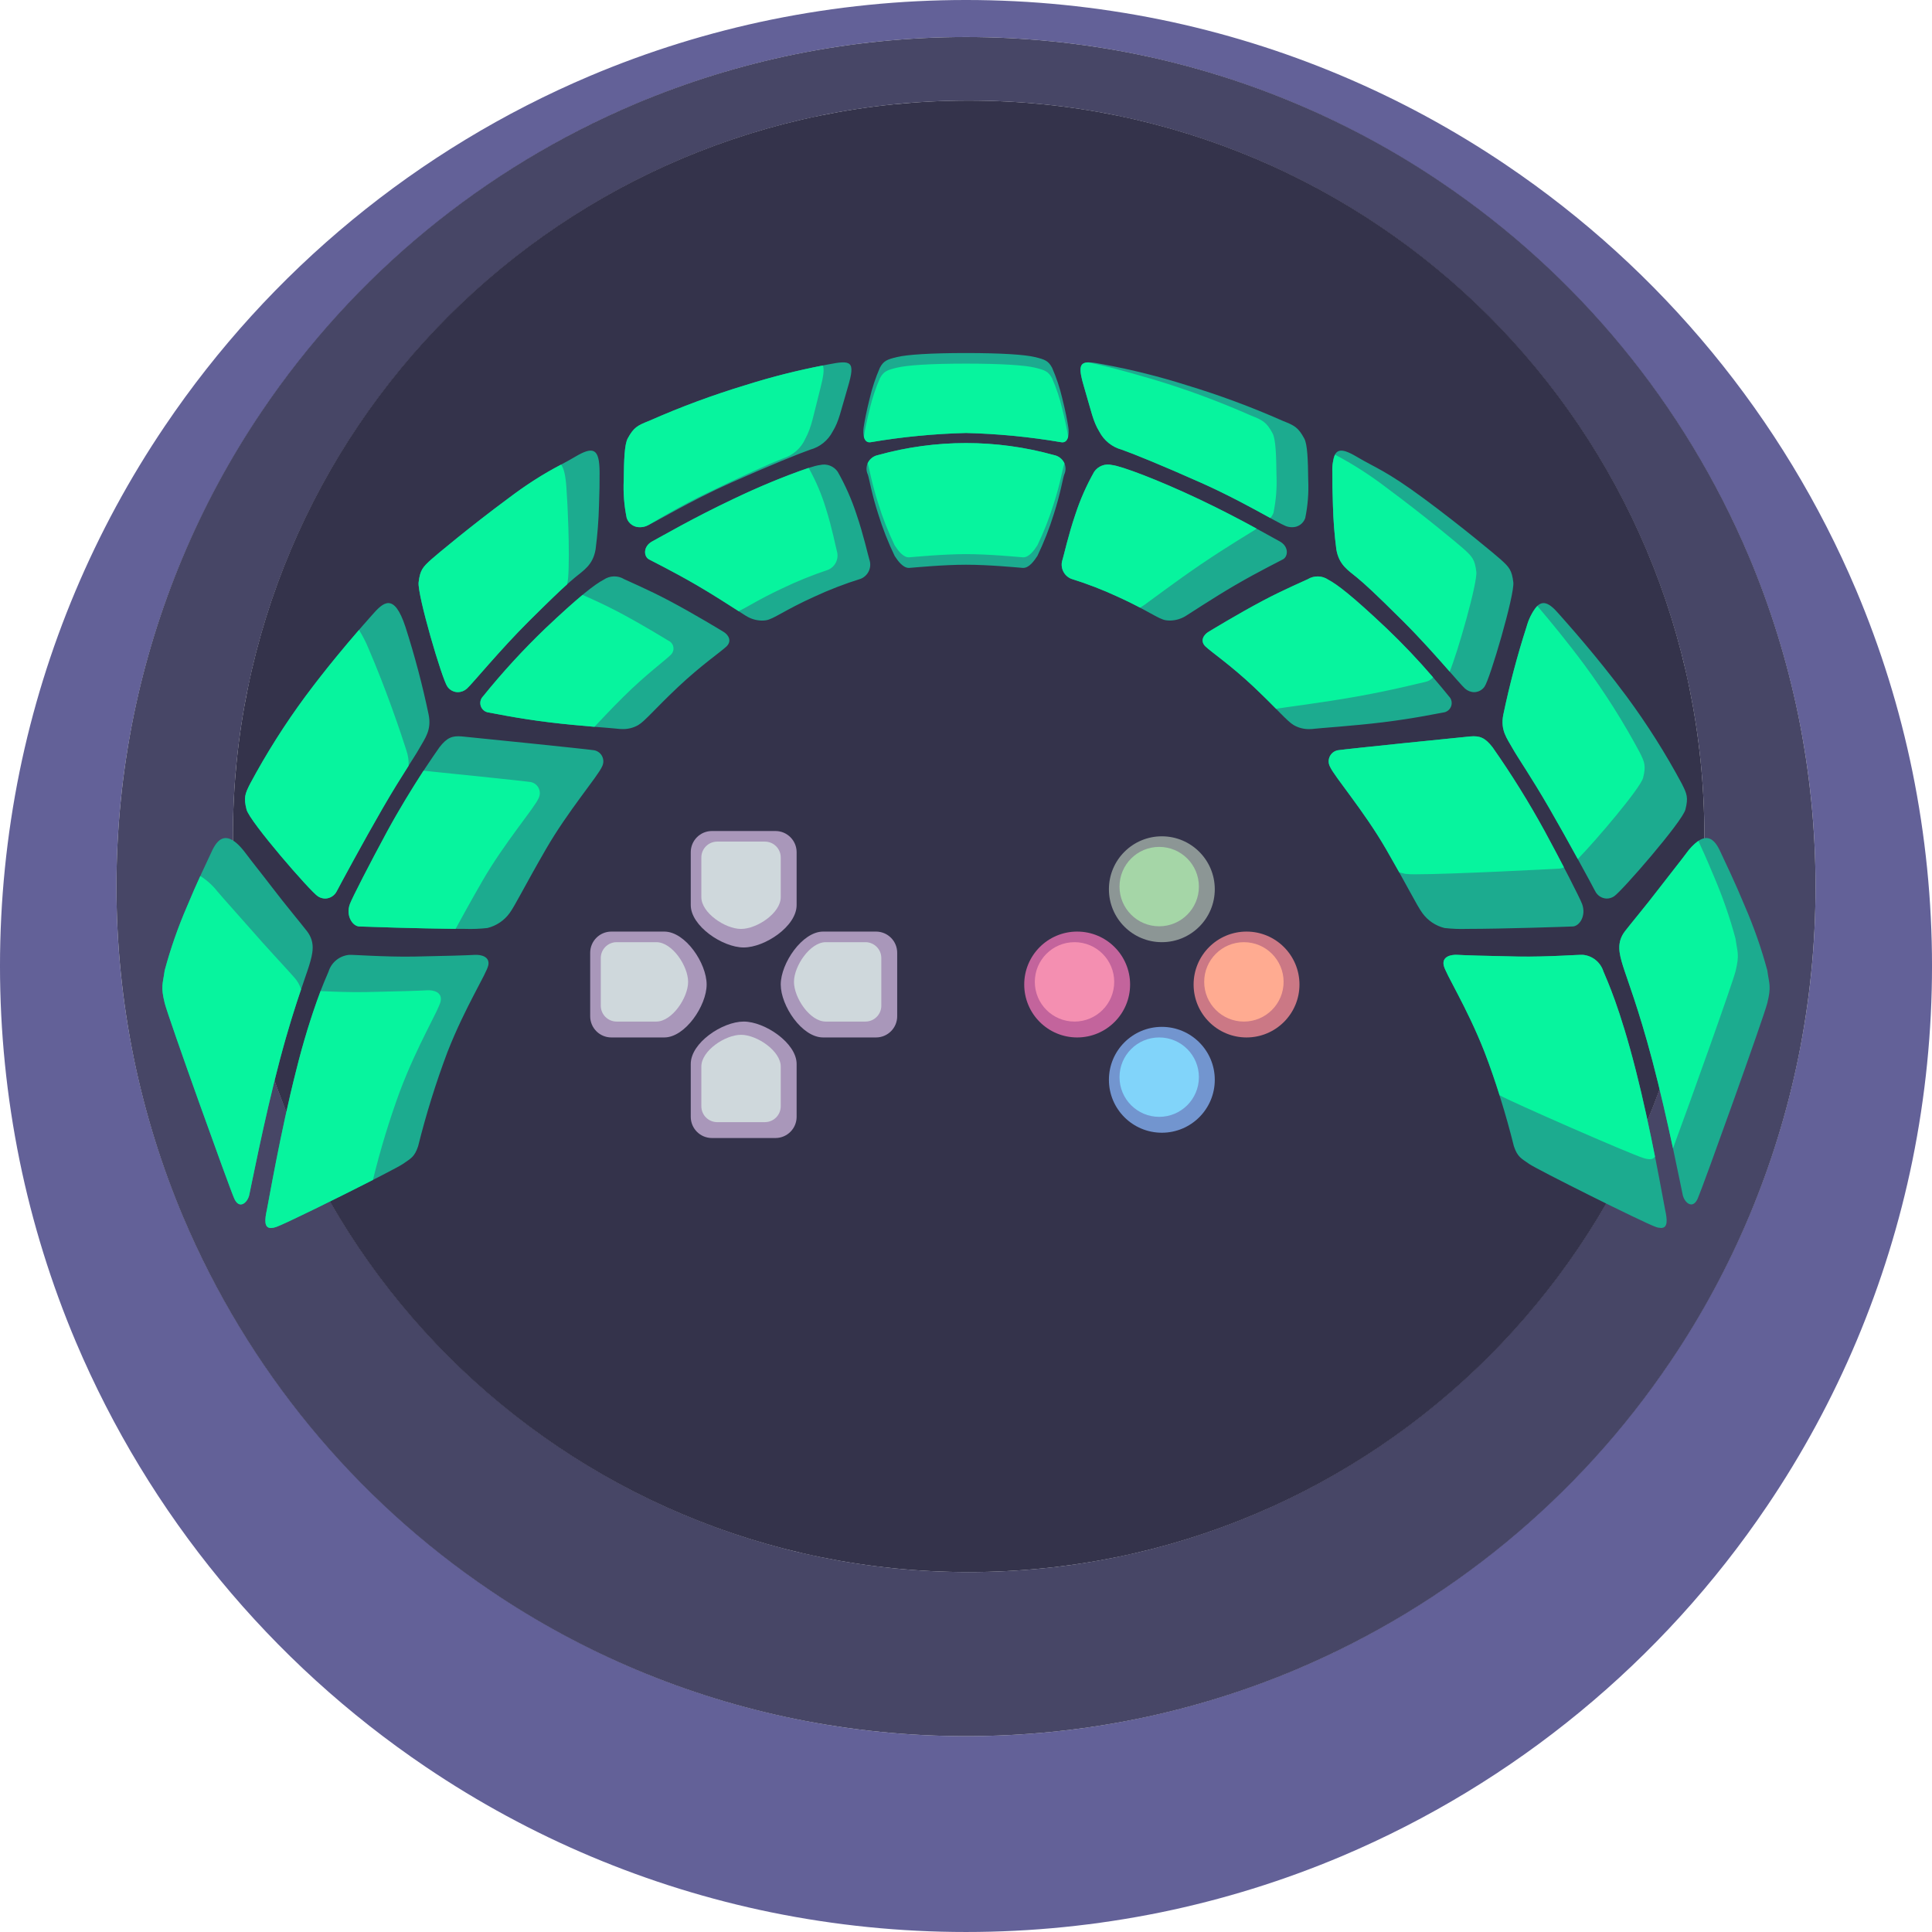
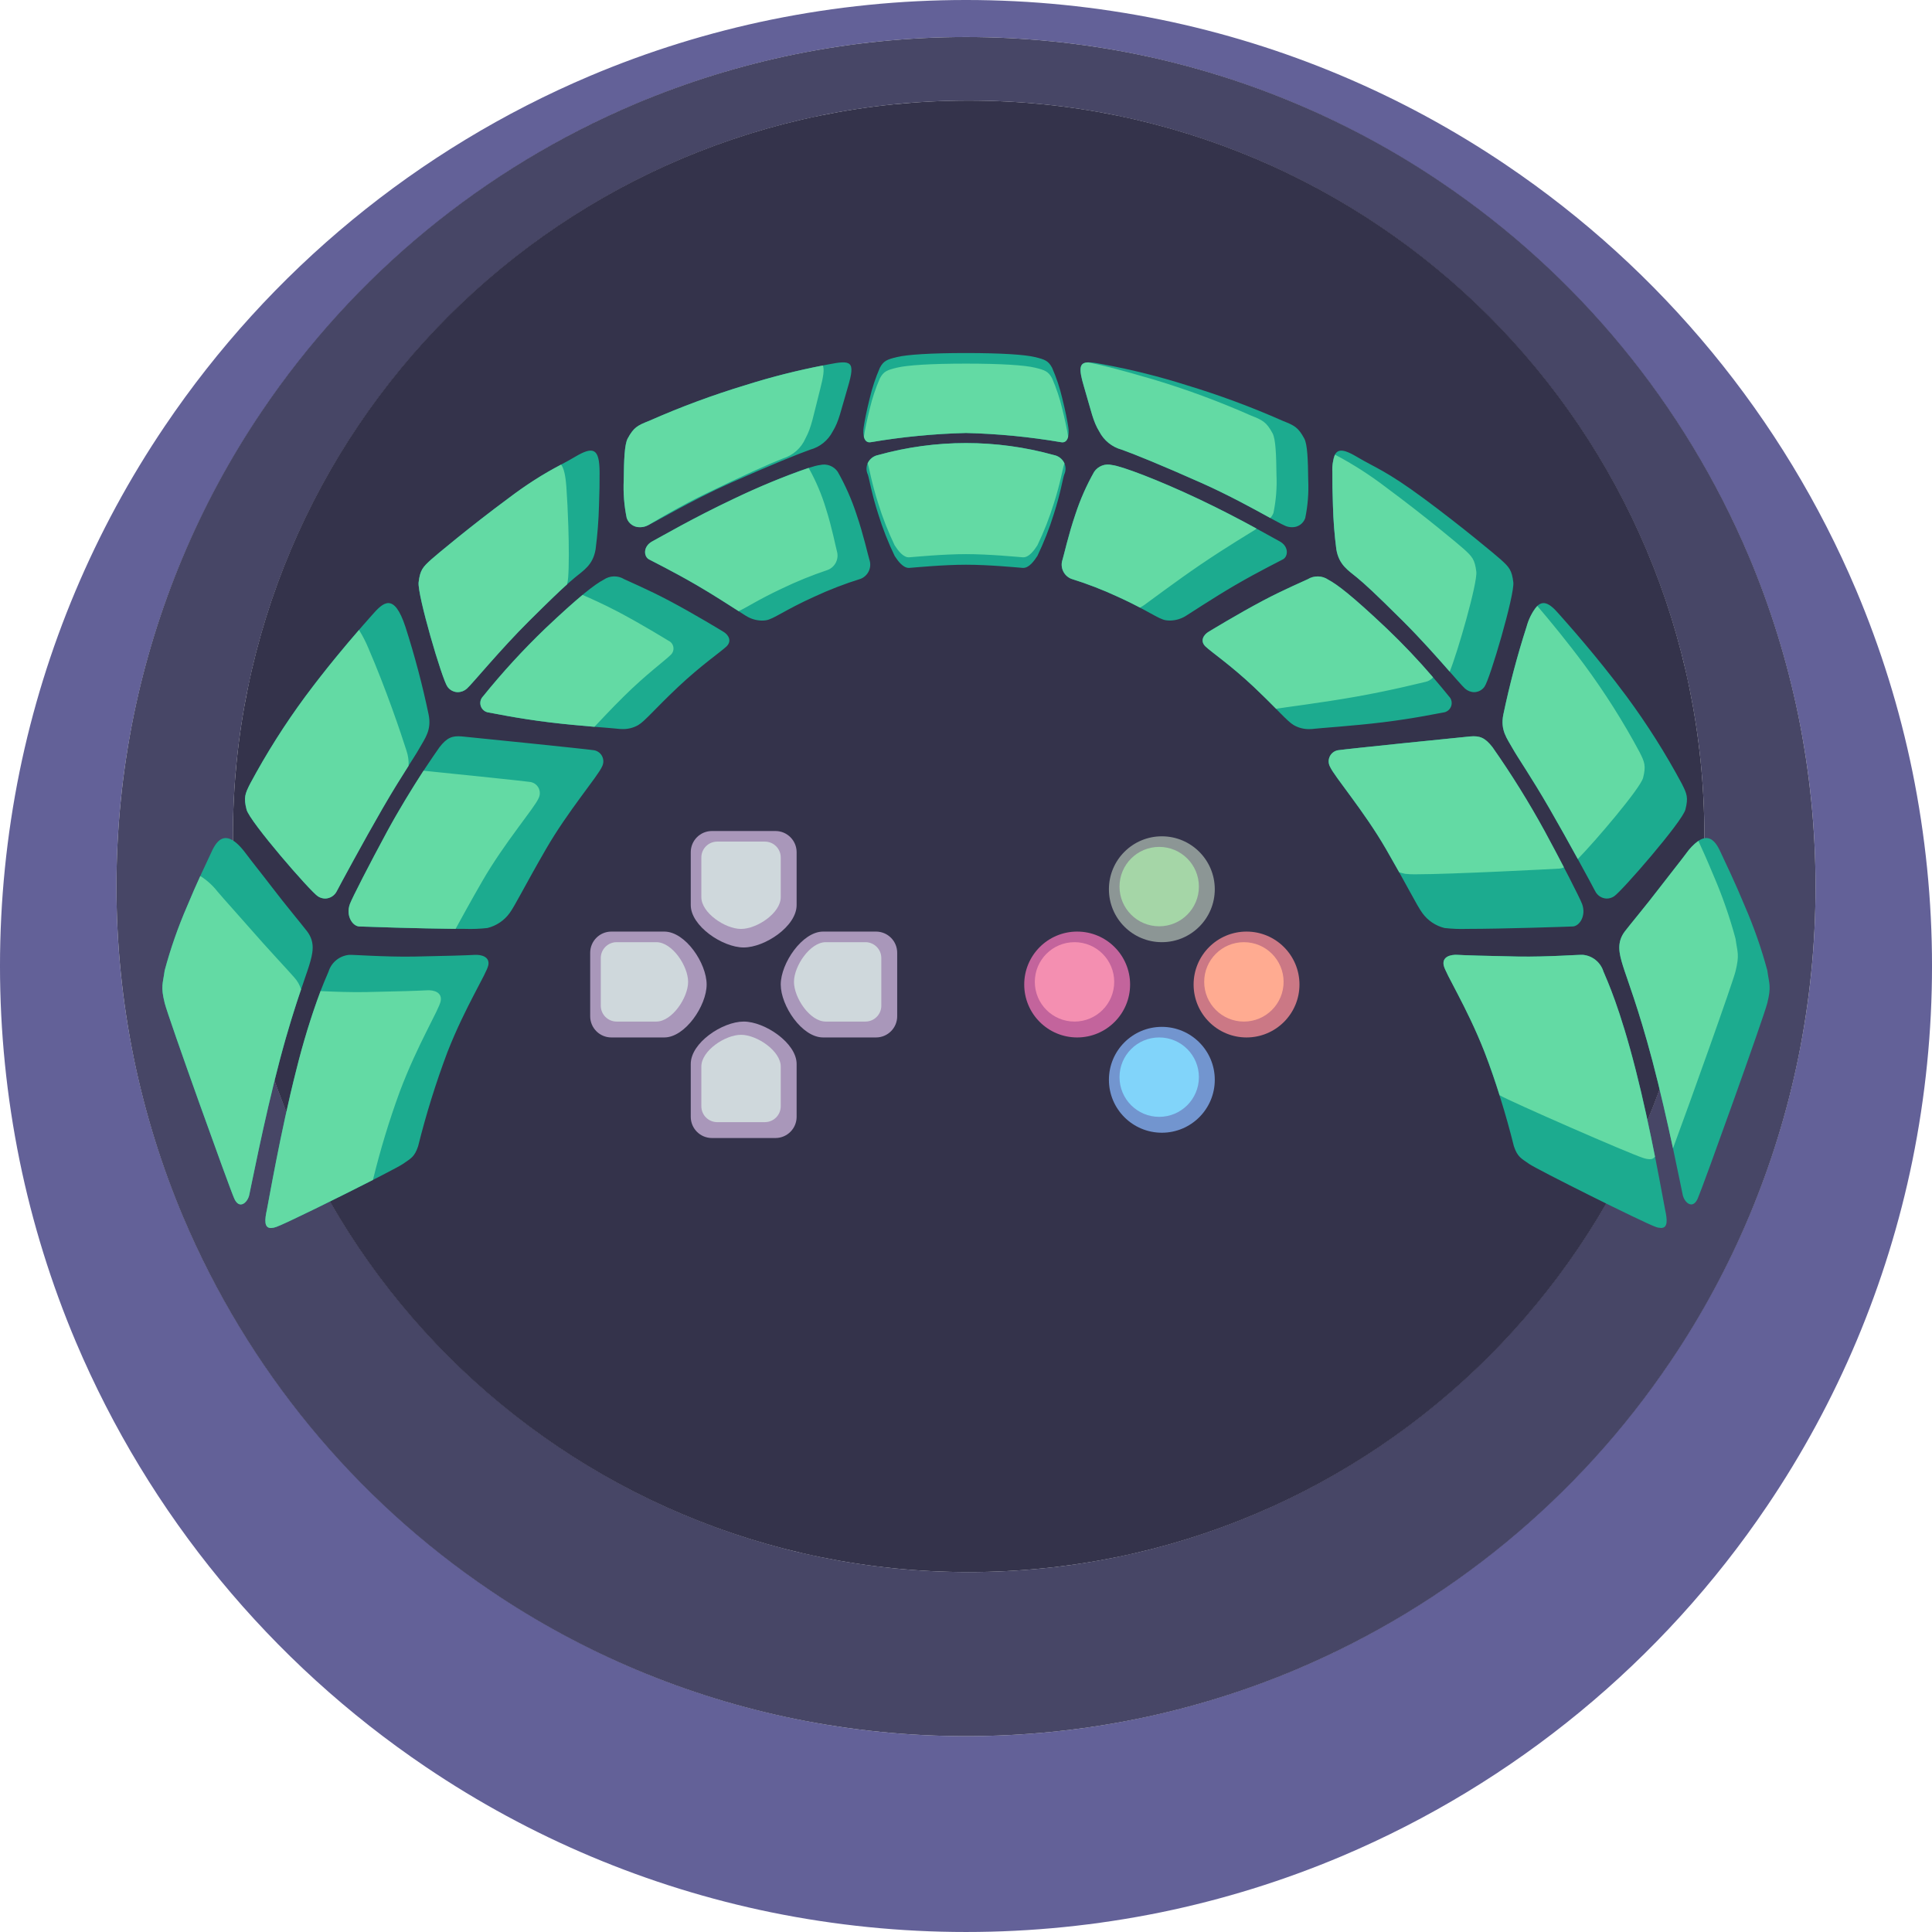
<svg xmlns="http://www.w3.org/2000/svg" width="365.001" height="364.999" viewBox="0 0 365.001 364.999">
  <g id="dark-3d-bulb" transform="translate(9516.001 1118.999)">
    <path id="Path_268" data-name="Path 268" d="M7428.5,1792a183.849,183.849,0,0,1-36.78-3.708,181.506,181.506,0,0,1-65.258-27.461,183.037,183.037,0,0,1-66.122-80.295,181.551,181.551,0,0,1-10.634-34.257,184.265,184.265,0,0,1,0-73.56,181.487,181.487,0,0,1,27.46-65.257,183.031,183.031,0,0,1,80.3-66.12,181.567,181.567,0,0,1,34.257-10.634,184.278,184.278,0,0,1,73.56,0,181.493,181.493,0,0,1,65.257,27.46,183.026,183.026,0,0,1,66.121,80.294,181.592,181.592,0,0,1,10.634,34.257,184.289,184.289,0,0,1,0,73.56,181.511,181.511,0,0,1-27.46,65.257,183.042,183.042,0,0,1-80.294,66.121,181.585,181.585,0,0,1-34.257,10.634A183.841,183.841,0,0,1,7428.5,1792Zm0-358c-88.5,0-160.5,72-160.5,160.5s72,160.5,160.5,160.5,160.5-72,160.5-160.5S7517,1434,7428.5,1434Z" transform="translate(-16762 -2546)" fill="#636198" />
    <path id="Path_267" data-name="Path 267" d="M7406.5,1748a161.681,161.681,0,0,1-32.347-3.261,159.617,159.617,0,0,1-57.391-24.15,160.959,160.959,0,0,1-58.149-70.615,159.69,159.69,0,0,1-9.352-30.127,162.067,162.067,0,0,1,0-64.693,159.632,159.632,0,0,1,24.149-57.391,160.966,160.966,0,0,1,70.615-58.15,159.689,159.689,0,0,1,30.128-9.352,162.066,162.066,0,0,1,64.692,0,159.615,159.615,0,0,1,57.391,24.15,160.962,160.962,0,0,1,58.15,70.615,159.723,159.723,0,0,1,9.352,30.128,162.067,162.067,0,0,1,0,64.693,159.623,159.623,0,0,1-24.15,57.391,160.975,160.975,0,0,1-70.615,58.15,159.676,159.676,0,0,1-30.128,9.352A161.667,161.667,0,0,1,7406.5,1748Zm.5-309c-76.645,0-139,62.355-139,139s62.355,139,139,139,139-62.355,139-139S7483.645,1439,7407,1439Z" transform="translate(-16740 -2539)" fill="#474666" />
    <path id="Path_266" data-name="Path 266" d="M139,0A139,139,0,1,1,0,139,139,139,0,0,1,139,0Z" transform="translate(-9472 -1100)" fill="#34334B" />
    <g id="Group_148" data-name="Group 148" transform="translate(-548 -497)">
      <path id="Path_209" data-name="Path 209" d="M5,0H15c4.006,0,8,6,8,10s-4.058,10-8,10H5a4,4,0,0,1-4-4V4A4,4,0,0,1,5,0Z" transform="translate(-8857.5 -446)" fill="#a997ba" />
      <path id="Path_210" data-name="Path 210" d="M4,0h7.5c3,0,6,4.5,6,7.5s-3.044,7.5-6,7.5H4a3,3,0,0,1-3-3V3A3,3,0,0,1,4,0Z" transform="translate(-8855.5 -444)" fill="#cfd8dc" />
      <path id="Path_209-2" data-name="Path 209" d="M5,0H15c4.006,0,8,6,8,10s-4.058,10-8,10H5a4,4,0,0,1-4-4V4A4,4,0,0,1,5,0Z" transform="translate(-8817.5 -466) rotate(90)" fill="#a997ba" />
      <path id="Path_210-2" data-name="Path 210" d="M4,0h7.5c3,0,6,4.5,6,7.5s-3.044,7.5-6,7.5H4a3,3,0,0,1-3-3V3A3,3,0,0,1,4,0Z" transform="translate(-8820.5 -464) rotate(90)" fill="#cfd8dc" />
      <path id="Path_209-3" data-name="Path 209" d="M5,0H15c4.006,0,8,6,8,10s-4.058,10-8,10H5a4,4,0,0,1-4-4V4A4,4,0,0,1,5,0Z" transform="translate(-8797.5 -426) rotate(180)" fill="#a997ba" />
      <path id="Path_210-3" data-name="Path 210" d="M4,0h7.5c3,0,6,4.5,6,7.5s-3.044,7.5-6,7.5H4a3,3,0,0,1-3-3V3A3,3,0,0,1,4,0Z" transform="translate(-8800.5 -429) rotate(180)" fill="#cfd8dc" />
      <path id="Path_209-4" data-name="Path 209" d="M5,0H15c4.006,0,8,6,8,10s-4.058,10-8,10H5a4,4,0,0,1-4-4V4A4,4,0,0,1,5,0Z" transform="translate(-8837.5 -406) rotate(-90)" fill="#a997ba" />
      <path id="Path_210-4" data-name="Path 210" d="M4,0h7.5c3,0,6,4.5,6,7.5s-3.044,7.5-6,7.5H4a3,3,0,0,1-3-3V3A3,3,0,0,1,4,0Z" transform="translate(-8835.5 -409) rotate(-90)" fill="#cfd8dc" />
      <path id="Path_258" data-name="Path 258" d="M10,0A10,10,0,1,1,0,10,10,10,0,0,1,10,0Z" transform="translate(-8742.5 -446)" fill="#cb7885" />
      <path id="Path_256" data-name="Path 256" d="M10,0A10,10,0,1,1,0,10,10,10,0,0,1,10,0Z" transform="translate(-8758.5 -428)" fill="#7295cf" />
      <path id="Path_262" data-name="Path 262" d="M10,0A10,10,0,1,1,0,10,10,10,0,0,1,10,0Z" transform="translate(-8758.5 -464)" fill="#8c9695" />
      <path id="Path_259" data-name="Path 259" d="M10,0A10,10,0,1,1,0,10,10,10,0,0,1,10,0Z" transform="translate(-8774.5 -446)" fill="#c3649c" />
      <path id="Path_263" data-name="Path 263" d="M7.5,0A7.5,7.5,0,1,1,0,7.5,7.5,7.5,0,0,1,7.5,0Z" transform="translate(-8756.5 -462)" fill="#a5d6a7" />
      <path id="Path_260" data-name="Path 260" d="M7.5,0A7.5,7.5,0,1,1,0,7.5,7.5,7.5,0,0,1,7.5,0Z" transform="translate(-8740.5 -444)" fill="#ffab91" />
      <path id="Path_257" data-name="Path 257" d="M7.5,0A7.5,7.5,0,1,1,0,7.5,7.5,7.5,0,0,1,7.5,0Z" transform="translate(-8756.5 -426)" fill="#81d4fa" />
      <path id="Path_261" data-name="Path 261" d="M7.5,0A7.5,7.5,0,1,1,0,7.5,7.5,7.5,0,0,1,7.5,0Z" transform="translate(-8772.5 -444)" fill="#f48fb1" />
      <path id="Path_265" data-name="Path 265" d="M299.294,165.088c-2.395-.845-22.471-10.874-23.916-11.9s-2.183-1.267-2.871-3.345a161.017,161.017,0,0,0-5.554-17.824c-3.38-8.607-7.417-14.814-7.712-16.393s1.313-2.012,2.614-1.933,5.427.209,11.412.32c2.831.052,5.822-.051,8.157-.155,2.118-.094,3.7-.189,4.13-.166a4.5,4.5,0,0,1,3.869,3.134c.755,1.809,3.091,6.82,6.092,18.575s5.29,25.193,5.556,26.4c.422,1.923.569,3.49-.755,3.491A3.155,3.155,0,0,1,299.294,165.088ZM36.929,161.809c.266-1.21,2.557-14.649,5.557-26.4s5.336-16.766,6.091-18.575a4.5,4.5,0,0,1,3.869-3.134c.432-.023,2.012.071,4.129.166,2.335.1,5.326.207,8.158.155,5.984-.112,10.112-.241,11.412-.32s2.908.354,2.613,1.933-4.331,7.786-7.712,16.393a161.225,161.225,0,0,0-5.554,17.824c-.687,2.078-1.426,2.324-2.87,3.345s-21.521,11.051-23.916,11.9a3.155,3.155,0,0,1-1.021.212C36.361,165.3,36.507,163.732,36.929,161.809Zm267.5-2.661c-.194-.768-2.8-14.258-5.794-25.6-2.576-9.743-4.82-15.484-5.527-17.794s-1.236-4.394.385-6.516c1.039-1.363,4.024-4.912,6.69-8.41,1.778-2.332,3.723-4.736,4.833-6.234,4.183-5.647,5.859-1.809,6.683,0s2.416,5,4.446,9.905a87.553,87.553,0,0,1,4.242,12.142c.357,2.62.778,2.976,0,6.159-.632,2.59-12.191,34.8-13.142,36.927-.36.808-.8,1.12-1.23,1.12C305.316,160.849,304.649,160.012,304.431,159.148Zm-273.677.581C29.8,157.6,18.244,125.393,17.612,122.8c-.778-3.182-.357-3.539,0-6.159A87.553,87.553,0,0,1,21.854,104.5c2.03-4.9,3.622-8.1,4.446-9.905s2.5-5.647,6.682,0c1.11,1.5,3.055,3.9,4.832,6.233,2.667,3.5,5.65,7.048,6.691,8.41,1.621,2.122,1.092,4.207.385,6.516s-2.951,8.05-5.527,17.794c-3,11.34-5.6,24.83-5.794,25.6-.218.864-.885,1.7-1.586,1.7C31.555,160.849,31.114,160.537,30.754,159.729Zm228.661-51.1a7.347,7.347,0,0,1-4.194-2.825c-1.1-1.517-2.714-4.9-6.881-12.109S238.563,79.977,237.76,78.13a2.127,2.127,0,0,1,1.722-3.114c.973-.167,22.93-2.421,24.742-2.58s2.819.2,4.247,2.039a168.848,168.848,0,0,1,9.859,15.854c3.365,6.217,6.629,12.584,7.061,13.746.827,2.227-.489,4.2-1.754,4.257-.951.045-13.206.459-19.949.459A29.328,29.328,0,0,1,259.415,108.627Zm-205.052-.3c-1.265-.059-2.58-2.03-1.753-4.257.431-1.162,3.7-7.529,7.061-13.745a168.615,168.615,0,0,1,9.858-15.855c1.428-1.843,2.435-2.2,4.247-2.04s23.77,2.414,24.742,2.581a2.127,2.127,0,0,1,1.723,3.114c-.8,1.847-6.412,8.352-10.579,15.564s-5.784,10.591-6.881,12.109a7.349,7.349,0,0,1-4.195,2.825,29.326,29.326,0,0,1-4.272.163C67.569,108.791,55.315,108.377,54.363,108.332Zm233.5-6.673c-.638-1.236-5.087-9.473-8.643-15.622s-5.965-9.568-6.974-11.38-2.343-3.4-1.728-6.374a163.556,163.556,0,0,1,4.372-16.535c2.176-6.611,4.216-4.645,6.311-2.244,1.071,1.228,6.846,7.6,12.607,15.373a135.847,135.847,0,0,1,10.419,16.471c.988,1.947,1.259,2.632.689,4.9s-12.071,15.5-13.488,16.4a2.556,2.556,0,0,1-1.369.417A2.5,2.5,0,0,1,287.866,101.66Zm-241.3.986c-1.417-.893-12.919-14.132-13.488-16.4s-.3-2.953.689-4.9a136.089,136.089,0,0,1,10.42-16.472c5.76-7.769,11.535-14.145,12.606-15.372,2.1-2.4,4.135-4.368,6.311,2.244a163.37,163.37,0,0,1,4.373,16.535c.614,2.972-.72,4.562-1.729,6.374s-3.417,5.229-6.973,11.379-8,14.387-8.643,15.623a2.5,2.5,0,0,1-2.2,1.4A2.556,2.556,0,0,1,46.568,102.645Zm56.44-31.681c-.715-.1-7.309-.533-12.712-1.2-6.33-.775-10.837-1.772-11.462-1.855a1.8,1.8,0,0,1-1.067-3.063,137.834,137.834,0,0,1,11.77-12.829c6.683-6.324,9.394-8.331,11.008-9.189a3.576,3.576,0,0,1,3.908-.094c.65.322,4.568,1.987,8.4,4.017,4.986,2.642,9.94,5.683,10.331,5.914.9.529,1.682,1.714.564,2.775s-4.78,3.543-9.149,7.663-6.253,6.454-7.52,7.185a5.666,5.666,0,0,1-2.914.755A8.451,8.451,0,0,1,103.008,70.964Zm127.915-.671c-1.265-.732-3.149-3.065-7.519-7.185s-8.033-6.6-9.15-7.663-.333-2.245.565-2.775c.391-.23,5.344-3.271,10.331-5.915,3.83-2.029,7.748-3.694,8.4-4.017a3.578,3.578,0,0,1,3.908.095c1.614.858,4.324,2.865,11.008,9.189a138.012,138.012,0,0,1,11.77,12.828,1.8,1.8,0,0,1-1.067,3.064c-.626.083-5.133,1.08-11.463,1.855-5.4.662-12,1.1-12.711,1.2a8.472,8.472,0,0,1-1.154.084A5.673,5.673,0,0,1,230.923,70.293Zm32.36-6.9c-1.039-.925-6.292-7.353-11.757-12.78s-7.068-6.872-8.658-8.2-3.406-2.336-3.9-5.331a79.958,79.958,0,0,1-.641-8.226c-.092-2.475-.129-4.643-.113-6.388.041-4.438,1.15-4.932,4.652-2.849s5.468,2.567,12.63,7.859,13.72,10.792,14.512,11.507c1.62,1.463,2.119,2.007,2.4,4.326s-4.44,18.385-5.443,19.726A2.42,2.42,0,0,1,265,64.067,2.607,2.607,0,0,1,263.283,63.392Zm-192.25-.358c-1-1.341-5.723-17.407-5.443-19.726s.779-2.863,2.4-4.326c.792-.715,7.351-6.214,14.512-11.507s9.129-5.775,12.63-7.859,4.611-1.589,4.651,2.849c.016,1.744-.021,3.911-.113,6.387a79.958,79.958,0,0,1-.641,8.226c-.492,2.994-2.307,4-3.9,5.331s-3.193,2.775-8.658,8.2S75.755,62.467,74.716,63.392A2.607,2.607,0,0,1,73,64.067,2.42,2.42,0,0,1,71.033,63.034Zm56.4-13.379c-.583-.345-5.206-3.416-9.292-5.794-4.566-2.658-8.594-4.621-9.074-4.9-.962-.562-1.1-2.441.683-3.392s7.655-4.381,15.268-7.983,14.624-6.244,16.387-6.425a3.152,3.152,0,0,1,3.37,1.274,44.081,44.081,0,0,1,3.539,8.02c1.317,3.829,2.215,7.892,2.436,8.568a2.882,2.882,0,0,1-1.633,3.628,70.441,70.441,0,0,0-8.81,3.4c-5.592,2.525-7.7,4.246-9.105,4.44a5.7,5.7,0,0,1-.77.053A5.776,5.776,0,0,1,127.438,49.655Zm79.355.832c-1.409-.193-3.514-1.913-9.105-4.439a70.6,70.6,0,0,0-8.81-3.4,2.883,2.883,0,0,1-1.633-3.628c.221-.676,1.12-4.738,2.435-8.569a44.054,44.054,0,0,1,3.54-8.018,3.151,3.151,0,0,1,3.37-1.275c1.763.18,8.774,2.824,16.387,6.425s13.484,7.033,15.268,7.983,1.645,2.831.683,3.392c-.48.28-4.508,2.243-9.074,4.9-4.086,2.378-8.708,5.45-9.292,5.794a5.77,5.77,0,0,1-3,.886A5.675,5.675,0,0,1,206.793,50.486ZM155.517,38.321a57.2,57.2,0,0,1-3.1-7.9c-1.264-3.913-1.684-6.669-1.955-7.437a2.618,2.618,0,0,1,1.955-3.716,61.981,61.981,0,0,1,33.175,0,2.616,2.616,0,0,1,1.955,3.714c-.271.768-.691,3.524-1.955,7.437a57.2,57.2,0,0,1-3.1,7.9c-.6.94-1.575,2.272-2.666,2.272-.033,0-.068,0-.1,0-1.134-.086-6.384-.6-10.716-.6s-9.581.516-10.714.6c-.034,0-.067,0-.1,0C157.092,40.593,156.117,39.262,155.517,38.321ZM229.4,32.682c-1.418-.548-8.26-4.731-15.928-8.148s-12.889-5.517-15.029-6.275a6.776,6.776,0,0,1-4.258-3.423c-1.2-1.967-1.454-3.629-2.9-8.492s-.616-5.046,3.785-4.181a130.377,130.377,0,0,1,15.582,3.9,157.974,157.974,0,0,1,18.175,6.74c2.219.874,2.937,1.232,4.08,3.344.608,1.126.7,4.118.747,7.873a28.933,28.933,0,0,1-.563,7.154,2.565,2.565,0,0,1-2.522,1.729A3.257,3.257,0,0,1,229.4,32.682ZM104.9,31.172a28.857,28.857,0,0,1-.564-7.153c.046-3.757.139-6.748.748-7.873,1.142-2.113,1.859-2.47,4.08-3.344a157.9,157.9,0,0,1,18.175-6.74,130.625,130.625,0,0,1,15.581-3.9c4.4-.866,5.227-.683,3.785,4.181s-1.7,6.526-2.9,8.492a6.778,6.778,0,0,1-4.258,3.423c-2.141.758-7.361,2.858-15.029,6.276s-14.511,7.6-15.929,8.148a3.256,3.256,0,0,1-1.17.22A2.566,2.566,0,0,1,104.9,31.172Zm82.056-14.329A125.43,125.43,0,0,0,169,15.1v0a125.561,125.561,0,0,0-17.959,1.738c-1.391.264-1.557-1.544-1.382-2.762s.577-3.249,1.165-5.58a33.778,33.778,0,0,1,1.91-5.728c.7-1.3,1.332-1.557,3.264-2.018S162.335,0,169,0s11.072.294,13,.756,2.56.716,3.264,2.018a33.861,33.861,0,0,1,1.91,5.728c.589,2.331.987,4.361,1.165,5.58.164,1.137.03,2.788-1.122,2.788A1.364,1.364,0,0,1,186.959,16.844Z" transform="translate(-8954.5 -555.3)" fill="#1cab8f" />
-       <path id="Path_264" data-name="Path 264" d="M36.929,161.809c.265-1.21,2.556-14.649,5.556-26.4a134.482,134.482,0,0,1,4.574-14.869l.518.024c2.335.108,5.325.216,8.157.162,5.984-.116,10.111-.251,11.411-.334s2.908.369,2.614,2.013-4.332,8.108-7.712,17.072a155.27,155.27,0,0,0-5.089,16.739c-6.56,3.352-16.6,8.293-18.252,8.875a3.151,3.151,0,0,1-1.021.212C36.36,165.3,36.507,163.732,36.929,161.809Zm-6.176-2.08C29.8,157.6,18.243,125.393,17.611,122.8c-.777-3.182-.357-3.54,0-6.159A87.553,87.553,0,0,1,21.853,104.5c.932-2.251,1.772-4.142,2.488-5.7a12.673,12.673,0,0,1,3.243,2.928c1.4,1.655,3.845,4.323,6.088,6.9,3.365,3.868,7.1,7.818,8.412,9.325a5.985,5.985,0,0,1,1.294,2.265c-1.046,3.088-2.471,7.49-4.016,13.332-3,11.34-5.6,24.83-5.794,25.6-.218.864-.884,1.7-1.585,1.7C31.555,160.849,31.114,160.538,30.753,159.729ZM297,152.088c-2.706-.839-25.246-10.723-27.194-11.871-.791-2.544-1.747-5.369-2.856-8.195-3.382-8.607-7.418-14.814-7.713-16.393s1.313-2.012,2.615-1.933,5.427.209,11.41.32c2.831.052,5.822-.051,8.158-.155,2.119-.094,3.7-.189,4.13-.166a4.5,4.5,0,0,1,3.869,3.134c.756,1.809,3.091,6.82,6.091,18.574,1.427,5.589,2.693,11.559,3.657,16.413a1.059,1.059,0,0,1-1,.482A4.034,4.034,0,0,1,297,152.088Zm1.633-18.538c-2.576-9.743-4.821-15.484-5.528-17.794s-1.236-4.394.384-6.516c1.04-1.363,4.024-4.912,6.691-8.41,1.778-2.332,3.723-4.736,4.832-6.234a10.135,10.135,0,0,1,2.351-2.43c.775,1.675,1.717,3.771,2.778,6.336a87.552,87.552,0,0,1,4.242,12.141c.357,2.62.778,2.976,0,6.159-.523,2.144-8.531,24.574-11.815,33.45C301.525,145.376,300.13,139.2,298.638,133.55ZM54.363,108.332c-1.265-.059-2.581-2.03-1.754-4.257.432-1.162,3.7-7.529,7.061-13.745,2.052-3.79,4.735-8.167,6.841-11.424,7.029.714,19.286,1.985,20.007,2.109a2.128,2.128,0,0,1,1.722,3.114c-.8,1.848-6.412,8.352-10.579,15.564-2.426,4.2-3.989,7.1-5.087,9.09C65.657,108.726,55.238,108.374,54.363,108.332Zm-7.795-5.687c-1.417-.893-12.919-14.132-13.488-16.4s-.3-2.953.689-4.9A135.823,135.823,0,0,1,44.188,64.877c3.839-5.176,7.682-9.734,10.139-12.562a23.033,23.033,0,0,1,1.757,3.412c3.365,7.8,6.1,15.908,7.2,19.363a7.671,7.671,0,0,1,.407,2.885c-1.235,1.939-2.889,4.556-4.916,8.06-3.556,6.15-8,14.387-8.643,15.623a2.505,2.505,0,0,1-2.2,1.4A2.56,2.56,0,0,1,46.568,102.645Zm205.416-4.254q-.593-.126-1.144-.3c-.714-1.279-1.54-2.739-2.5-4.4-4.167-7.212-9.775-13.717-10.579-15.564a2.127,2.127,0,0,1,1.722-3.114c.972-.167,22.93-2.421,24.742-2.58s2.819.2,4.247,2.039a168.5,168.5,0,0,1,9.858,15.854c1.275,2.356,2.537,4.734,3.634,6.842a2.156,2.156,0,0,1-.824.231c-1.312.082-20.461,1.075-27.063,1.075A14.534,14.534,0,0,1,251.984,98.391Zm27.239-12.353c-3.556-6.15-5.965-9.568-6.974-11.38s-2.342-3.4-1.729-6.374a163.368,163.368,0,0,1,4.373-16.535,9.777,9.777,0,0,1,2.042-3.968c2.408,2.819,5.644,6.738,8.875,11.1A135.723,135.723,0,0,1,296.23,75.349c.989,1.947,1.26,2.632.69,4.9-.489,1.945-9.03,11.973-12.337,15.34C282.956,92.626,280.981,89.077,279.223,86.037ZM90.3,69.769c-6.33-.775-10.837-1.772-11.462-1.855a1.8,1.8,0,0,1-1.067-3.063A137.756,137.756,0,0,1,89.536,52.023c3.1-2.934,5.347-4.939,7.025-6.332,1.446.637,4.111,1.818,6.723,3.2,4.584,2.42,9.123,5.231,9.482,5.444a1.629,1.629,0,0,1,.434,2.7c-1.085,1.08-4.6,3.64-8.844,7.833-2.635,2.6-4.345,4.5-5.554,5.745C96.326,70.4,93.146,70.118,90.3,69.769Zm133.109-6.661c-4.371-4.119-8.034-6.6-9.151-7.663s-.333-2.245.564-2.775c.392-.23,5.345-3.271,10.333-5.915,3.829-2.029,7.747-3.694,8.4-4.017a3.58,3.58,0,0,1,3.909.095c1.614.858,4.324,2.865,11.007,9.189a123.144,123.144,0,0,1,8.772,9.247,2.635,2.635,0,0,1-1.456.86c-.717.133-5.912,1.512-13.162,2.8-6.189,1.1-13.712,2.048-14.533,2.2-.168.032-.336.061-.5.085C226.51,66.126,225.158,64.76,223.405,63.108ZM71.033,63.034c-1-1.341-5.723-17.407-5.443-19.726s.779-2.863,2.4-4.326c.792-.715,7.351-6.214,14.512-11.507a68.488,68.488,0,0,1,10-6.4c.545.714.844,2.093,1,4.264.149,2.044.276,4.58.37,7.473.115,3.562.135,7.48-.035,9.586a8.8,8.8,0,0,1-.2,1.3c-1.364,1.223-3.3,3.069-7.169,6.914-5.464,5.427-10.718,11.855-11.757,12.78A2.6,2.6,0,0,1,73,64.066,2.417,2.417,0,0,1,71.033,63.034ZM251.526,50.612c-5.465-5.427-7.067-6.872-8.657-8.2s-3.406-2.336-3.9-5.331a80.214,80.214,0,0,1-.641-8.226c-.092-2.475-.13-4.643-.113-6.388a7.865,7.865,0,0,1,.495-3.272,68.544,68.544,0,0,1,9.787,6.283c7.16,5.293,13.72,10.792,14.512,11.506,1.62,1.463,2.12,2.007,2.4,4.326.251,2.081-3.523,15.23-5.027,18.878C258.116,57.606,254.86,53.924,251.526,50.612Zm-133.38-6.752c-4.566-2.658-8.594-4.621-9.074-4.9-.962-.562-1.1-2.441.683-3.392s7.655-4.381,15.268-7.983a132.1,132.1,0,0,1,14.218-5.872c.039.045.077.092.116.14a38.327,38.327,0,0,1,3.176,7.519c1.152,3.6,1.89,7.445,2.083,8.081a2.919,2.919,0,0,1-1.716,3.514,74.951,74.951,0,0,0-8.708,3.538c-4.492,2.108-6.729,3.632-8.15,4.257C124.239,47.6,121.056,45.554,118.146,43.861Zm79.542,2.187a70.483,70.483,0,0,0-8.811-3.4,2.884,2.884,0,0,1-1.633-3.628c.221-.676,1.12-4.738,2.436-8.569a44.142,44.142,0,0,1,3.539-8.018,3.153,3.153,0,0,1,3.37-1.275c1.762.18,8.773,2.824,16.386,6.425,4.352,2.058,8.134,4.062,10.909,5.577a1.759,1.759,0,0,1-.268.225c-.546.372-5.092,3.046-10.291,6.575-4.649,3.156-9.953,7.164-10.619,7.621q-.412.283-.826.514C200.75,47.5,199.379,46.811,197.688,46.048Zm-17.973-7.459c-1.134-.086-6.384-.6-10.715-.6s-9.582.516-10.714.6-2.15-1.3-2.768-2.267a57.328,57.328,0,0,1-3.1-7.9c-1.264-3.913-1.684-6.669-1.954-7.438-.017-.049-.033-.1-.049-.148a2.854,2.854,0,0,1,2-1.568,61.981,61.981,0,0,1,33.175,0,2.857,2.857,0,0,1,2.005,1.566c-.015.049-.032.1-.049.148-.272.769-.692,3.524-1.956,7.438a57.2,57.2,0,0,1-3.1,7.9c-.6.941-1.574,2.272-2.665,2.272C179.782,38.593,179.749,38.591,179.715,38.588ZM104.9,31.172a28.876,28.876,0,0,1-.563-7.153c.046-3.757.139-6.748.747-7.874,1.143-2.112,1.86-2.47,4.08-3.344A158.314,158.314,0,0,1,127.34,6.062a130.3,130.3,0,0,1,14.62-3.71c.3.74.1,2.092-.483,4.357-1.394,5.4-1.634,7.252-2.813,9.43a6.794,6.794,0,0,1-4.228,3.77c-2.134.823-7.339,3.111-14.979,6.841-3.926,1.916-7.631,4.059-10.5,5.772-.144.069-.266.123-.362.16a3.256,3.256,0,0,1-1.17.22A2.567,2.567,0,0,1,104.9,31.172Zm108.572-6.638c-7.668-3.416-12.888-5.517-15.029-6.275a6.774,6.774,0,0,1-4.257-3.423c-1.2-1.967-1.455-3.629-2.9-8.492-1.021-3.447-.9-4.543.817-4.581,2.783.571,5.564,1.25,12.55,3.3a157.928,157.928,0,0,1,18.174,6.74c2.22.874,2.938,1.232,4.081,3.344.608,1.126.7,4.118.747,7.873a28.933,28.933,0,0,1-.563,7.154,2.522,2.522,0,0,1-.612.986C223.477,29.51,218.665,26.846,213.475,24.534Zm-26.517-7.691A125.4,125.4,0,0,0,169,15.1v0a125.592,125.592,0,0,0-17.959,1.738c-.778.148-1.173-.355-1.338-1.039.194-1.237.577-3.14,1.122-5.3a33.837,33.837,0,0,1,1.911-5.728c.7-1.3,1.331-1.557,3.263-2.018S162.334,2,169,2s11.072.294,13,.756,2.559.716,3.263,2.018a33.776,33.776,0,0,1,1.91,5.728c.547,2.163.93,4.066,1.124,5.3-.147.6-.471,1.066-1.08,1.066A1.373,1.373,0,0,1,186.958,16.844Z" transform="translate(-8954.5 -555.3)" fill="#07f49e" />
+       <path id="Path_264" data-name="Path 264" d="M36.929,161.809c.265-1.21,2.556-14.649,5.556-26.4a134.482,134.482,0,0,1,4.574-14.869l.518.024c2.335.108,5.325.216,8.157.162,5.984-.116,10.111-.251,11.411-.334s2.908.369,2.614,2.013-4.332,8.108-7.712,17.072a155.27,155.27,0,0,0-5.089,16.739c-6.56,3.352-16.6,8.293-18.252,8.875a3.151,3.151,0,0,1-1.021.212C36.36,165.3,36.507,163.732,36.929,161.809Zm-6.176-2.08C29.8,157.6,18.243,125.393,17.611,122.8c-.777-3.182-.357-3.54,0-6.159A87.553,87.553,0,0,1,21.853,104.5c.932-2.251,1.772-4.142,2.488-5.7a12.673,12.673,0,0,1,3.243,2.928c1.4,1.655,3.845,4.323,6.088,6.9,3.365,3.868,7.1,7.818,8.412,9.325a5.985,5.985,0,0,1,1.294,2.265c-1.046,3.088-2.471,7.49-4.016,13.332-3,11.34-5.6,24.83-5.794,25.6-.218.864-.884,1.7-1.585,1.7C31.555,160.849,31.114,160.538,30.753,159.729ZM297,152.088c-2.706-.839-25.246-10.723-27.194-11.871-.791-2.544-1.747-5.369-2.856-8.195-3.382-8.607-7.418-14.814-7.713-16.393s1.313-2.012,2.615-1.933,5.427.209,11.41.32c2.831.052,5.822-.051,8.158-.155,2.119-.094,3.7-.189,4.13-.166a4.5,4.5,0,0,1,3.869,3.134c.756,1.809,3.091,6.82,6.091,18.574,1.427,5.589,2.693,11.559,3.657,16.413a1.059,1.059,0,0,1-1,.482A4.034,4.034,0,0,1,297,152.088Zm1.633-18.538c-2.576-9.743-4.821-15.484-5.528-17.794s-1.236-4.394.384-6.516c1.04-1.363,4.024-4.912,6.691-8.41,1.778-2.332,3.723-4.736,4.832-6.234a10.135,10.135,0,0,1,2.351-2.43c.775,1.675,1.717,3.771,2.778,6.336a87.552,87.552,0,0,1,4.242,12.141c.357,2.62.778,2.976,0,6.159-.523,2.144-8.531,24.574-11.815,33.45C301.525,145.376,300.13,139.2,298.638,133.55ZM54.363,108.332c-1.265-.059-2.581-2.03-1.754-4.257.432-1.162,3.7-7.529,7.061-13.745,2.052-3.79,4.735-8.167,6.841-11.424,7.029.714,19.286,1.985,20.007,2.109a2.128,2.128,0,0,1,1.722,3.114c-.8,1.848-6.412,8.352-10.579,15.564-2.426,4.2-3.989,7.1-5.087,9.09C65.657,108.726,55.238,108.374,54.363,108.332Zm-7.795-5.687c-1.417-.893-12.919-14.132-13.488-16.4s-.3-2.953.689-4.9A135.823,135.823,0,0,1,44.188,64.877c3.839-5.176,7.682-9.734,10.139-12.562a23.033,23.033,0,0,1,1.757,3.412c3.365,7.8,6.1,15.908,7.2,19.363a7.671,7.671,0,0,1,.407,2.885c-1.235,1.939-2.889,4.556-4.916,8.06-3.556,6.15-8,14.387-8.643,15.623a2.505,2.505,0,0,1-2.2,1.4A2.56,2.56,0,0,1,46.568,102.645Zm205.416-4.254q-.593-.126-1.144-.3c-.714-1.279-1.54-2.739-2.5-4.4-4.167-7.212-9.775-13.717-10.579-15.564a2.127,2.127,0,0,1,1.722-3.114c.972-.167,22.93-2.421,24.742-2.58s2.819.2,4.247,2.039a168.5,168.5,0,0,1,9.858,15.854c1.275,2.356,2.537,4.734,3.634,6.842a2.156,2.156,0,0,1-.824.231c-1.312.082-20.461,1.075-27.063,1.075A14.534,14.534,0,0,1,251.984,98.391Zm27.239-12.353c-3.556-6.15-5.965-9.568-6.974-11.38s-2.342-3.4-1.729-6.374a163.368,163.368,0,0,1,4.373-16.535,9.777,9.777,0,0,1,2.042-3.968c2.408,2.819,5.644,6.738,8.875,11.1A135.723,135.723,0,0,1,296.23,75.349c.989,1.947,1.26,2.632.69,4.9-.489,1.945-9.03,11.973-12.337,15.34C282.956,92.626,280.981,89.077,279.223,86.037ZM90.3,69.769c-6.33-.775-10.837-1.772-11.462-1.855a1.8,1.8,0,0,1-1.067-3.063A137.756,137.756,0,0,1,89.536,52.023c3.1-2.934,5.347-4.939,7.025-6.332,1.446.637,4.111,1.818,6.723,3.2,4.584,2.42,9.123,5.231,9.482,5.444a1.629,1.629,0,0,1,.434,2.7c-1.085,1.08-4.6,3.64-8.844,7.833-2.635,2.6-4.345,4.5-5.554,5.745C96.326,70.4,93.146,70.118,90.3,69.769Zm133.109-6.661c-4.371-4.119-8.034-6.6-9.151-7.663s-.333-2.245.564-2.775c.392-.23,5.345-3.271,10.333-5.915,3.829-2.029,7.747-3.694,8.4-4.017a3.58,3.58,0,0,1,3.909.095c1.614.858,4.324,2.865,11.007,9.189a123.144,123.144,0,0,1,8.772,9.247,2.635,2.635,0,0,1-1.456.86c-.717.133-5.912,1.512-13.162,2.8-6.189,1.1-13.712,2.048-14.533,2.2-.168.032-.336.061-.5.085C226.51,66.126,225.158,64.76,223.405,63.108ZM71.033,63.034c-1-1.341-5.723-17.407-5.443-19.726s.779-2.863,2.4-4.326c.792-.715,7.351-6.214,14.512-11.507a68.488,68.488,0,0,1,10-6.4c.545.714.844,2.093,1,4.264.149,2.044.276,4.58.37,7.473.115,3.562.135,7.48-.035,9.586a8.8,8.8,0,0,1-.2,1.3c-1.364,1.223-3.3,3.069-7.169,6.914-5.464,5.427-10.718,11.855-11.757,12.78A2.6,2.6,0,0,1,73,64.066,2.417,2.417,0,0,1,71.033,63.034ZM251.526,50.612c-5.465-5.427-7.067-6.872-8.657-8.2s-3.406-2.336-3.9-5.331a80.214,80.214,0,0,1-.641-8.226c-.092-2.475-.13-4.643-.113-6.388a7.865,7.865,0,0,1,.495-3.272,68.544,68.544,0,0,1,9.787,6.283c7.16,5.293,13.72,10.792,14.512,11.506,1.62,1.463,2.12,2.007,2.4,4.326.251,2.081-3.523,15.23-5.027,18.878C258.116,57.606,254.86,53.924,251.526,50.612Zm-133.38-6.752c-4.566-2.658-8.594-4.621-9.074-4.9-.962-.562-1.1-2.441.683-3.392s7.655-4.381,15.268-7.983a132.1,132.1,0,0,1,14.218-5.872c.039.045.077.092.116.14a38.327,38.327,0,0,1,3.176,7.519c1.152,3.6,1.89,7.445,2.083,8.081a2.919,2.919,0,0,1-1.716,3.514,74.951,74.951,0,0,0-8.708,3.538c-4.492,2.108-6.729,3.632-8.15,4.257C124.239,47.6,121.056,45.554,118.146,43.861Zm79.542,2.187a70.483,70.483,0,0,0-8.811-3.4,2.884,2.884,0,0,1-1.633-3.628c.221-.676,1.12-4.738,2.436-8.569a44.142,44.142,0,0,1,3.539-8.018,3.153,3.153,0,0,1,3.37-1.275c1.762.18,8.773,2.824,16.386,6.425,4.352,2.058,8.134,4.062,10.909,5.577a1.759,1.759,0,0,1-.268.225c-.546.372-5.092,3.046-10.291,6.575-4.649,3.156-9.953,7.164-10.619,7.621q-.412.283-.826.514C200.75,47.5,199.379,46.811,197.688,46.048Zm-17.973-7.459c-1.134-.086-6.384-.6-10.715-.6s-9.582.516-10.714.6-2.15-1.3-2.768-2.267a57.328,57.328,0,0,1-3.1-7.9c-1.264-3.913-1.684-6.669-1.954-7.438-.017-.049-.033-.1-.049-.148a2.854,2.854,0,0,1,2-1.568,61.981,61.981,0,0,1,33.175,0,2.857,2.857,0,0,1,2.005,1.566c-.015.049-.032.1-.049.148-.272.769-.692,3.524-1.956,7.438a57.2,57.2,0,0,1-3.1,7.9c-.6.941-1.574,2.272-2.665,2.272C179.782,38.593,179.749,38.591,179.715,38.588ZM104.9,31.172a28.876,28.876,0,0,1-.563-7.153c.046-3.757.139-6.748.747-7.874,1.143-2.112,1.86-2.47,4.08-3.344A158.314,158.314,0,0,1,127.34,6.062a130.3,130.3,0,0,1,14.62-3.71c.3.74.1,2.092-.483,4.357-1.394,5.4-1.634,7.252-2.813,9.43a6.794,6.794,0,0,1-4.228,3.77c-2.134.823-7.339,3.111-14.979,6.841-3.926,1.916-7.631,4.059-10.5,5.772-.144.069-.266.123-.362.16a3.256,3.256,0,0,1-1.17.22A2.567,2.567,0,0,1,104.9,31.172Zm108.572-6.638c-7.668-3.416-12.888-5.517-15.029-6.275a6.774,6.774,0,0,1-4.257-3.423c-1.2-1.967-1.455-3.629-2.9-8.492-1.021-3.447-.9-4.543.817-4.581,2.783.571,5.564,1.25,12.55,3.3a157.928,157.928,0,0,1,18.174,6.74c2.22.874,2.938,1.232,4.081,3.344.608,1.126.7,4.118.747,7.873a28.933,28.933,0,0,1-.563,7.154,2.522,2.522,0,0,1-.612.986C223.477,29.51,218.665,26.846,213.475,24.534Zm-26.517-7.691A125.4,125.4,0,0,0,169,15.1v0a125.592,125.592,0,0,0-17.959,1.738c-.778.148-1.173-.355-1.338-1.039.194-1.237.577-3.14,1.122-5.3a33.837,33.837,0,0,1,1.911-5.728c.7-1.3,1.331-1.557,3.263-2.018S162.334,2,169,2s11.072.294,13,.756,2.559.716,3.263,2.018a33.776,33.776,0,0,1,1.91,5.728c.547,2.163.93,4.066,1.124,5.3-.147.6-.471,1.066-1.08,1.066A1.373,1.373,0,0,1,186.958,16.844Z" transform="translate(-8954.5 -555.3)" fill="#63DAA4" />
    </g>
  </g>
</svg>
